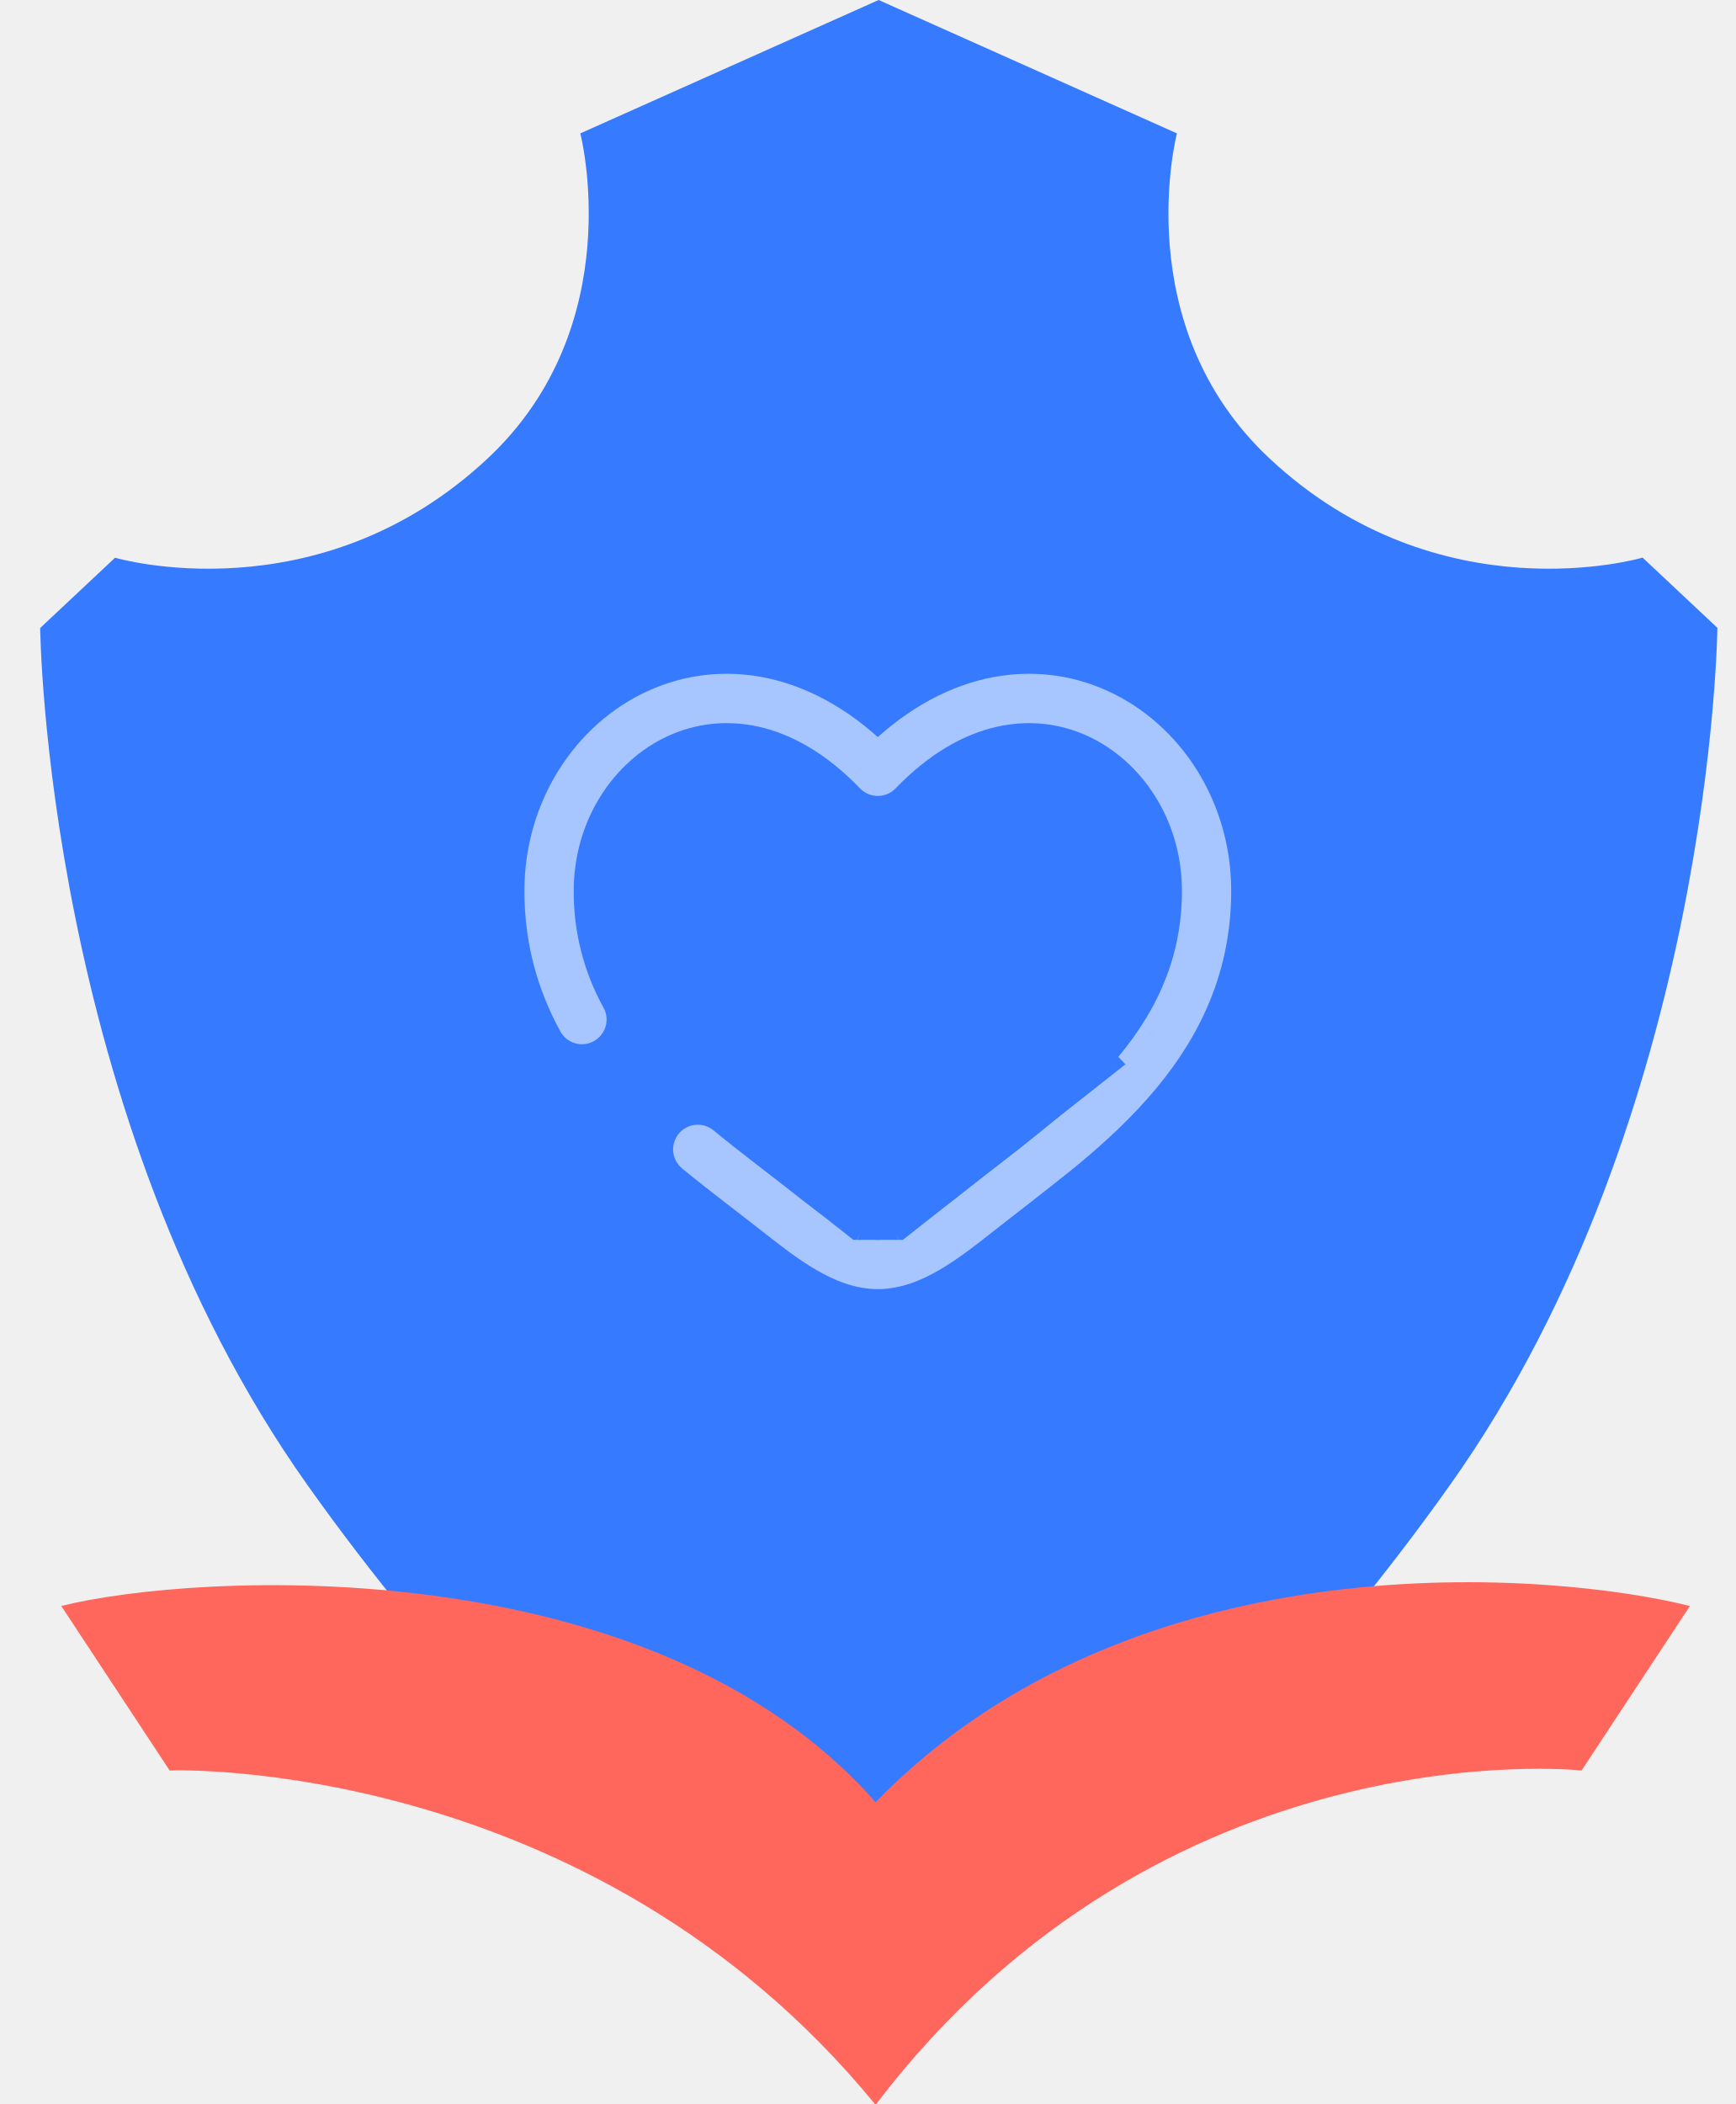
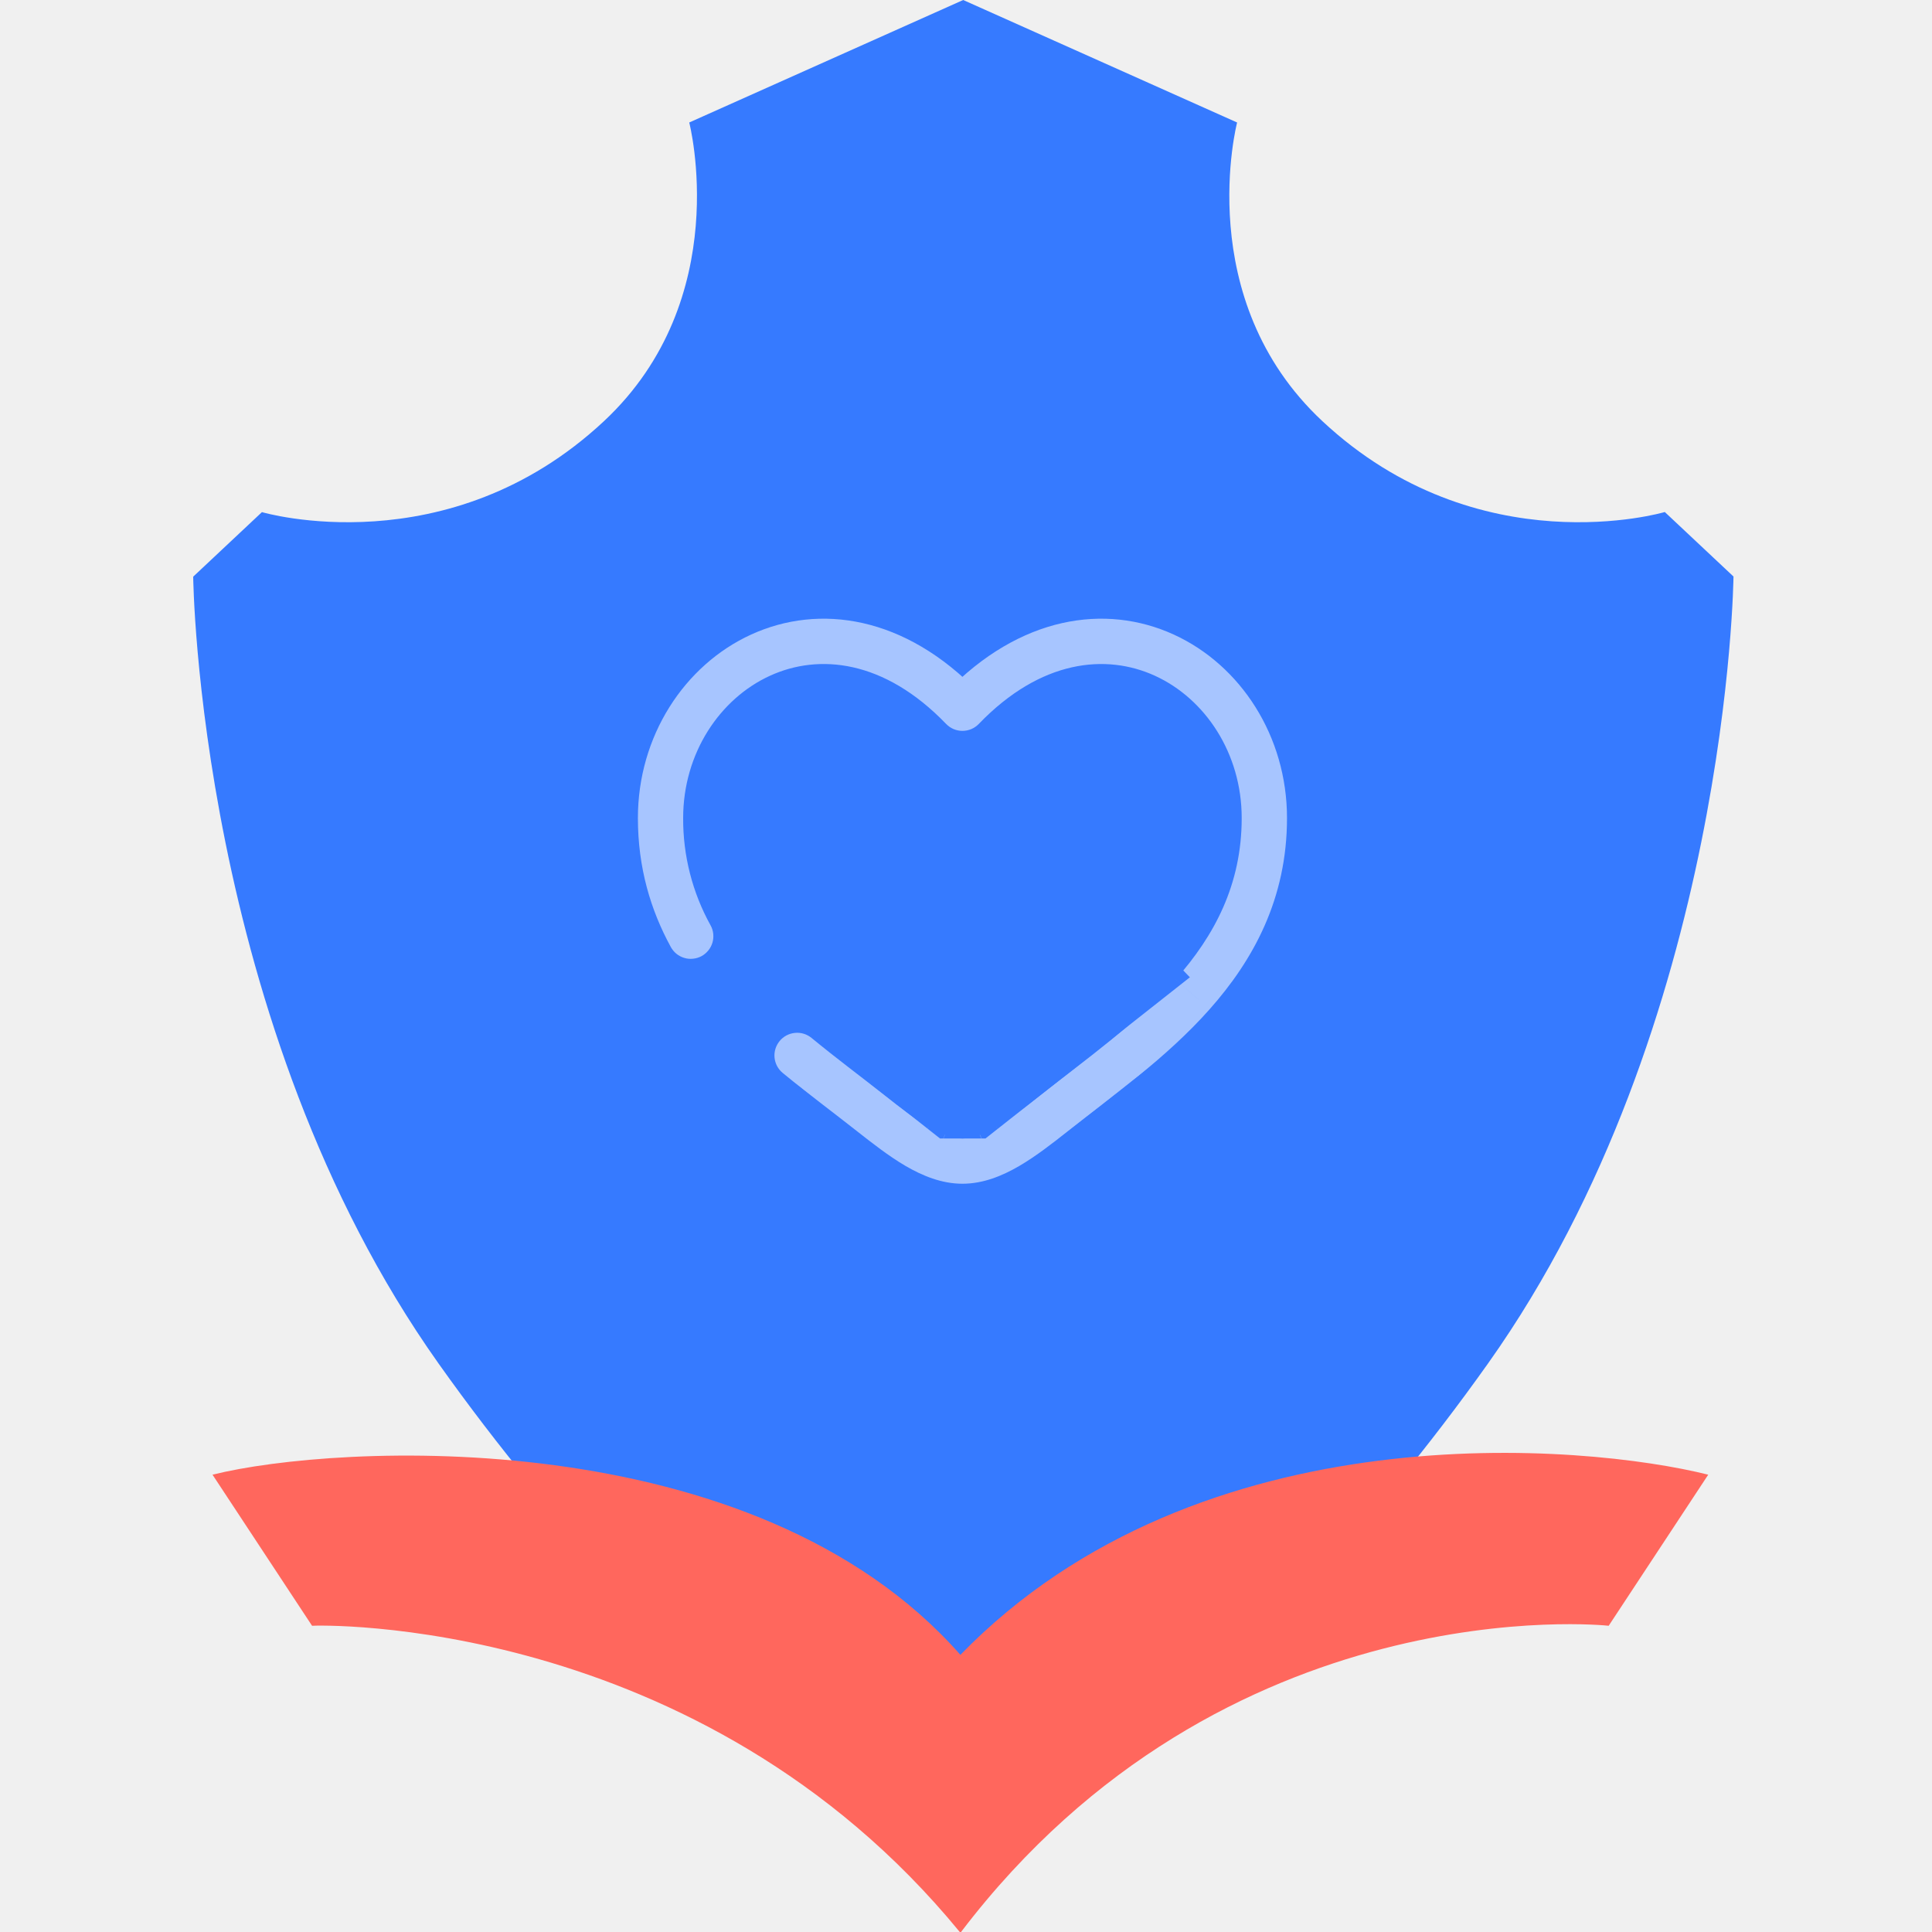
- <svg xmlns="http://www.w3.org/2000/svg" width="33" height="40" viewBox="0 0 33 40" fill="none">
-   <path d="M31.224 10.603C31.224 10.603 27.375 11.738 24.143 8.72C21.426 6.184 22.378 2.536 22.378 2.536L16.706 0L11.034 2.536C11.034 2.536 11.982 6.184 9.268 8.72C6.036 11.738 2.188 10.603 2.188 10.603L0.764 11.939C0.764 11.939 0.854 21.195 5.841 28.226C10.814 35.238 16.681 39.078 16.709 39.096C16.742 39.074 22.605 35.235 27.577 28.222C32.564 21.192 32.654 11.936 32.654 11.936L31.231 10.6L31.224 10.603Z" fill="#367AFF" />
-   <mask id="path-2-inside-1_1559_25149" fill="white">
-     <path d="M16.691 14.663L16.353 14.989C16.397 15.034 16.449 15.07 16.507 15.095C16.565 15.119 16.628 15.132 16.691 15.132C16.754 15.132 16.816 15.119 16.874 15.095C16.932 15.07 16.984 15.034 17.028 14.989L16.691 14.663ZM13.566 21.489C13.47 21.41 13.346 21.372 13.222 21.385C13.098 21.397 12.984 21.457 12.905 21.554C12.826 21.65 12.789 21.773 12.8 21.897C12.813 22.021 12.873 22.135 12.97 22.214L13.566 21.489ZM10.654 19.608C10.683 19.662 10.723 19.71 10.771 19.749C10.819 19.787 10.874 19.816 10.933 19.833C10.992 19.851 11.054 19.856 11.116 19.849C11.177 19.843 11.236 19.824 11.29 19.795C11.344 19.765 11.392 19.725 11.43 19.677C11.469 19.629 11.498 19.574 11.515 19.515C11.532 19.456 11.538 19.394 11.531 19.333C11.524 19.272 11.506 19.212 11.476 19.158L10.654 19.608ZM10.909 16.937C10.909 15.593 11.668 14.465 12.705 13.991C13.713 13.53 15.067 13.652 16.353 14.989L17.028 14.339C15.503 12.753 13.73 12.491 12.315 13.138C10.931 13.771 9.971 15.242 9.971 16.937H10.909ZM14.501 23.415C14.822 23.667 15.165 23.936 15.514 24.14C15.862 24.343 16.259 24.508 16.691 24.508V23.571C16.497 23.571 16.269 23.496 15.987 23.33C15.704 23.165 15.411 22.938 15.082 22.678L14.501 23.415ZM18.88 23.415C19.772 22.711 20.912 21.906 21.806 20.899C22.716 19.874 23.41 18.603 23.41 16.937H22.473C22.473 18.311 21.91 19.369 21.105 20.277C20.283 21.202 19.247 21.931 18.3 22.678L18.88 23.415ZM23.41 16.937C23.41 15.242 22.451 13.771 21.066 13.138C19.651 12.491 17.88 12.753 16.353 14.338L17.028 14.989C18.315 13.653 19.669 13.53 20.676 13.991C21.713 14.465 22.473 15.592 22.473 16.937H23.41ZM18.3 22.678C17.971 22.938 17.678 23.165 17.395 23.33C17.112 23.495 16.884 23.571 16.691 23.571V24.508C17.122 24.508 17.52 24.343 17.868 24.14C18.216 23.936 18.56 23.667 18.88 23.415L18.3 22.678ZM15.082 22.678C14.584 22.286 14.078 21.911 13.566 21.489L12.97 22.214C13.488 22.641 14.037 23.049 14.501 23.415L15.082 22.678ZM11.476 19.159C11.1 18.479 10.904 17.714 10.909 16.937H9.971C9.971 17.961 10.234 18.84 10.654 19.608L11.476 19.159Z" />
+ <svg xmlns="http://www.w3.org/2000/svg" width="40" height="40" viewBox="0 0 40 40" fill="none">
+   <path d="M34.46 10.603C34.46 10.603 30.611 11.738 27.379 8.72C24.662 6.184 25.613 2.536 25.613 2.536L19.942 0L14.27 2.536C14.27 2.536 15.217 6.184 12.504 8.72C9.272 11.738 5.423 10.603 5.423 10.603L4 11.939C4 11.939 4.09 21.195 9.077 28.226C14.05 35.238 19.916 39.078 19.945 39.096C19.977 39.074 25.84 35.235 30.813 28.222C35.8 21.192 35.89 11.936 35.89 11.936L34.467 10.6L34.46 10.603Z" fill="#367AFF" />
+   <mask id="path-2-inside-1_1650_7473" fill="white">
+     <path d="M19.926 14.663L19.589 14.989C19.633 15.034 19.685 15.07 19.743 15.095C19.801 15.119 19.863 15.132 19.926 15.132C19.989 15.132 20.052 15.119 20.11 15.095C20.168 15.07 20.22 15.034 20.264 14.989L19.926 14.663ZM16.802 21.489C16.705 21.41 16.582 21.372 16.458 21.385C16.334 21.397 16.22 21.457 16.141 21.554C16.062 21.65 16.024 21.773 16.036 21.897C16.048 22.021 16.109 22.135 16.205 22.214L16.802 21.489ZM13.889 19.608C13.919 19.662 13.959 19.71 14.007 19.749C14.055 19.787 14.11 19.816 14.169 19.833C14.228 19.851 14.29 19.856 14.351 19.849C14.412 19.843 14.472 19.824 14.526 19.795C14.58 19.765 14.627 19.725 14.666 19.677C14.705 19.629 14.733 19.574 14.751 19.515C14.768 19.456 14.773 19.394 14.767 19.333C14.76 19.272 14.742 19.212 14.712 19.158L13.889 19.608ZM14.144 16.937C14.144 15.593 14.904 14.465 15.941 13.991C16.948 13.53 18.302 13.652 19.589 14.989L20.264 14.339C18.739 12.753 16.966 12.491 15.551 13.138C14.167 13.771 13.207 15.242 13.207 16.937H14.144ZM17.737 23.415C18.057 23.667 18.401 23.936 18.749 24.14C19.098 24.343 19.495 24.508 19.926 24.508V23.571C19.733 23.571 19.505 23.496 19.223 23.33C18.939 23.165 18.646 22.938 18.317 22.678L17.737 23.415ZM22.116 23.415C23.007 22.711 24.148 21.906 25.041 20.899C25.952 19.874 26.646 18.603 26.646 16.937H25.708C25.708 18.311 25.146 19.369 24.341 20.277C23.519 21.202 22.483 21.931 21.535 22.678L22.116 23.415ZM26.646 16.937C26.646 15.242 25.686 13.771 24.302 13.138C22.887 12.491 21.115 12.753 19.589 14.338L20.264 14.989C21.55 13.653 22.904 13.53 23.912 13.991C24.949 14.465 25.708 15.592 25.708 16.937H26.646ZM21.535 22.678C21.206 22.938 20.913 23.165 20.63 23.33C20.348 23.495 20.12 23.571 19.926 23.571V24.508C20.358 24.508 20.755 24.343 21.103 24.14C21.452 23.936 21.795 23.667 22.116 23.415L21.535 22.678ZM18.317 22.678C17.82 22.286 17.314 21.911 16.802 21.489L16.205 22.214C16.724 22.641 17.273 23.049 17.737 23.415L18.317 22.678ZM14.712 19.159C14.335 18.479 14.14 17.714 14.144 16.937H13.207C13.207 17.961 13.469 18.84 13.889 19.608L14.712 19.159Z" />
  </mask>
-   <path d="M16.691 14.663L16.353 14.989C16.397 15.034 16.449 15.07 16.507 15.095C16.565 15.119 16.628 15.132 16.691 15.132C16.754 15.132 16.816 15.119 16.874 15.095C16.932 15.07 16.984 15.034 17.028 14.989L16.691 14.663ZM13.566 21.489C13.47 21.41 13.346 21.372 13.222 21.385C13.098 21.397 12.984 21.457 12.905 21.554C12.826 21.65 12.789 21.773 12.8 21.897C12.813 22.021 12.873 22.135 12.97 22.214L13.566 21.489ZM10.654 19.608C10.683 19.662 10.723 19.71 10.771 19.749C10.819 19.787 10.874 19.816 10.933 19.833C10.992 19.851 11.054 19.856 11.116 19.849C11.177 19.843 11.236 19.824 11.29 19.795C11.344 19.765 11.392 19.725 11.43 19.677C11.469 19.629 11.498 19.574 11.515 19.515C11.532 19.456 11.538 19.394 11.531 19.333C11.524 19.272 11.506 19.212 11.476 19.158L10.654 19.608ZM10.909 16.937C10.909 15.593 11.668 14.465 12.705 13.991C13.713 13.53 15.067 13.652 16.353 14.989L17.028 14.339C15.503 12.753 13.73 12.491 12.315 13.138C10.931 13.771 9.971 15.242 9.971 16.937H10.909ZM14.501 23.415C14.822 23.667 15.165 23.936 15.514 24.14C15.862 24.343 16.259 24.508 16.691 24.508V23.571C16.497 23.571 16.269 23.496 15.987 23.33C15.704 23.165 15.411 22.938 15.082 22.678L14.501 23.415ZM18.88 23.415C19.772 22.711 20.912 21.906 21.806 20.899C22.716 19.874 23.41 18.603 23.41 16.937H22.473C22.473 18.311 21.91 19.369 21.105 20.277C20.283 21.202 19.247 21.931 18.3 22.678L18.88 23.415ZM23.41 16.937C23.41 15.242 22.451 13.771 21.066 13.138C19.651 12.491 17.88 12.753 16.353 14.338L17.028 14.989C18.315 13.653 19.669 13.53 20.676 13.991C21.713 14.465 22.473 15.592 22.473 16.937H23.41ZM18.3 22.678C17.971 22.938 17.678 23.165 17.395 23.33C17.112 23.495 16.884 23.571 16.691 23.571V24.508C17.122 24.508 17.52 24.343 17.868 24.14C18.216 23.936 18.56 23.667 18.88 23.415L18.3 22.678ZM15.082 22.678C14.584 22.286 14.078 21.911 13.566 21.489L12.97 22.214C13.488 22.641 14.037 23.049 14.501 23.415L15.082 22.678ZM11.476 19.159C11.1 18.479 10.904 17.714 10.909 16.937H9.971C9.971 17.961 10.234 18.84 10.654 19.608L11.476 19.159Z" fill="#367AFF" />
-   <path d="M15.082 22.678L56.675 55.48L-26.502 -10.136L15.082 22.678ZM18.88 23.415L-22.713 56.216L60.483 -9.374L18.88 23.415ZM56.375 55.86L56.665 55.492L-26.502 -10.136L-26.792 -9.768L56.375 55.86ZM-23.014 55.835L-22.723 56.203L60.483 -9.374L60.193 -9.743L-23.014 55.835ZM53.882 55.861L54.478 55.136L-27.346 -12.158L-27.943 -11.432L53.882 55.861ZM9.971 69.908H10.909V-36.034H9.971V69.908ZM69.662 24.508V23.571H-36.28V24.508H69.662ZM-26.512 -10.123L-27.092 -9.387L56.094 56.216L56.675 55.48L-26.512 -10.123ZM23.41 -36.034H22.473V69.908H23.41V-36.034ZM-23.294 55.48L-22.713 56.216L60.474 -9.387L59.893 -10.123L-23.294 55.48ZM15.082 22.678L80.703 -60.494L80.669 -60.52L80.636 -60.546L15.082 22.678ZM16.691 14.663L90.177 -61.649L16.691 -132.413L-56.795 -61.649L16.691 14.663ZM16.353 14.989L-59.974 88.459L-59.949 88.484L-59.925 88.51L16.353 14.989ZM17.028 14.989L93.306 88.51L93.322 88.493L93.338 88.477L17.028 14.989ZM18.88 23.415L84.427 106.645L84.463 106.617L84.498 106.589L18.88 23.415ZM13.566 21.489L80.897 -60.305L80.878 -60.32L80.86 -60.335L13.566 21.489ZM12.97 22.214L80.287 -59.591L80.275 -59.601L80.263 -59.61L12.97 22.214ZM10.654 19.608L-82.3 70.434L-82.294 70.446L-82.288 70.458L10.654 19.608ZM11.476 19.158L104.417 -31.691L53.568 -124.632L-39.373 -73.783L11.476 19.158ZM10.909 16.937L116.849 17.539L116.851 17.238V16.937H10.909ZM12.705 13.991L-31.346 -82.359L-31.358 -82.353L-31.37 -82.348L12.705 13.991ZM17.028 14.339L90.477 90.686L166.814 17.248L93.386 -59.099L17.028 14.339ZM12.315 13.138L-31.732 -83.213L-31.748 -83.206L-31.763 -83.199L12.315 13.138ZM14.501 23.415L-51.091 106.61L-51.068 106.628L-51.045 106.645L14.501 23.415ZM15.514 24.14L-38 115.573L-37.939 115.608L-37.878 115.644L15.514 24.14ZM15.987 23.33L69.569 -68.063L69.45 -68.133L69.33 -68.202L15.987 23.33ZM21.806 20.899L-57.395 -49.464L-57.41 -49.447L-57.425 -49.43L21.806 20.899ZM21.105 20.277L100.302 90.644L100.331 90.612L100.359 90.579L21.105 20.277ZM18.3 22.678L-47.285 -60.523L-47.303 -60.509L-47.321 -60.494L18.3 22.678ZM21.066 13.138L65.128 -83.206L65.121 -83.21L65.114 -83.213L21.066 13.138ZM16.353 14.338L-59.96 -59.146L-133.444 17.166L-57.133 90.651L16.353 14.338ZM20.676 13.991L64.751 -82.348L64.739 -82.353L64.727 -82.359L20.676 13.991ZM17.395 23.33L-35.949 -68.202L-35.993 -68.177L-36.037 -68.151L17.395 23.33ZM17.868 24.14L71.259 115.644L71.284 115.629L71.31 115.614L17.868 24.14ZM11.476 19.159L62.271 112.13L155.781 61.04L104.152 -32.173L11.476 19.159ZM-56.795 -61.649L-57.133 -61.324L89.839 91.301L90.177 90.976L-56.795 -61.649ZM-59.925 88.51C-49.999 98.808 -38.098 107 -24.934 112.595L57.949 -82.406C70.997 -76.86 82.793 -68.74 92.631 -58.533L-59.925 88.51ZM-24.934 112.595C-11.77 118.19 2.387 121.074 16.691 121.074V-90.81C30.868 -90.81 44.9 -87.952 57.949 -82.406L-24.934 112.595ZM16.691 121.074C30.994 121.074 45.151 118.19 58.315 112.595L-24.567 -82.406C-11.519 -87.952 2.513 -90.81 16.691 -90.81V121.074ZM58.315 112.595C71.479 107 83.38 98.808 93.306 88.51L-59.25 -58.533C-49.411 -68.74 -37.615 -76.86 -24.567 -82.406L58.315 112.595ZM90.514 -61.324L90.177 -61.649L-56.795 90.976L-56.458 91.301L90.514 -61.324ZM80.86 -60.335C59.062 -78.262 31.036 -86.795 2.947 -84.058L23.497 126.827C-4.344 129.54 -32.123 121.082 -53.728 103.314L80.86 -60.335ZM2.947 -84.058C-25.142 -81.321 -50.993 -67.537 -68.919 -45.74L94.73 88.847C76.962 110.452 51.339 124.114 23.497 126.827L2.947 -84.058ZM-68.919 -45.74C-86.846 -23.943 -95.379 4.083 -92.642 32.172L118.243 11.622C120.956 39.464 112.498 67.242 94.73 88.847L-68.919 -45.74ZM-92.642 32.172C-89.905 60.261 -76.121 86.113 -54.324 104.039L80.263 -59.61C101.868 -41.842 115.53 -16.219 118.243 11.622L-92.642 32.172ZM-82.288 70.458C-75.58 82.717 -66.524 93.535 -55.636 102.294L77.178 -62.797C87.971 -54.115 96.947 -43.392 103.595 -31.241L-82.288 70.458ZM-55.636 102.294C-44.748 111.054 -32.242 117.583 -18.83 121.509L40.697 -81.842C53.99 -77.951 66.386 -71.479 77.178 -62.797L-55.636 102.294ZM-18.83 121.509C-5.419 125.435 8.635 126.68 22.527 125.175L-0.296 -85.476C13.474 -86.968 27.403 -85.733 40.697 -81.842L-18.83 121.509ZM22.527 125.175C36.42 123.67 49.88 119.443 62.139 112.736L-39.559 -73.147C-27.408 -79.795 -14.067 -83.984 -0.296 -85.476L22.527 125.175ZM62.139 112.736C74.398 106.029 85.216 96.973 93.976 86.085L-71.115 -46.73C-62.433 -57.522 -51.71 -66.499 -39.559 -73.147L62.139 112.736ZM93.976 86.085C102.735 75.197 109.264 62.69 113.19 49.279L-90.16 -10.248C-86.269 -23.541 -79.798 -35.938 -71.115 -46.73L93.976 86.085ZM113.19 49.279C117.116 35.867 118.362 21.814 116.857 7.921L-93.795 30.744C-95.287 16.974 -94.052 3.045 -90.16 -10.248L113.19 49.279ZM116.857 7.921C115.352 -5.971 111.125 -19.432 104.417 -31.691L-81.465 70.008C-88.113 57.856 -92.303 44.515 -93.795 30.744L116.857 7.921ZM-39.373 -73.783L-40.196 -73.333L61.503 112.55L62.326 112.1L-39.373 -73.783ZM116.851 16.937C116.851 55.265 95.028 92.831 56.78 110.329L-31.37 -82.348C-71.692 -63.9 -95.033 -24.079 -95.033 16.937H116.851ZM56.756 110.341C37.285 119.243 14.33 122.358 -8.715 117.2C-31.629 112.071 -48.711 100.159 -59.974 88.459L92.68 -58.482C64.17 -88.1 15.556 -103.802 -31.346 -82.359L56.756 110.341ZM89.802 91.336L90.477 90.686L-56.421 -62.008L-57.096 -61.359L89.802 91.336ZM93.386 -59.099C64.814 -88.807 15.8 -104.943 -31.732 -83.213L56.363 109.489C36.418 118.607 13.582 121.268 -8.676 116.248C-30.787 111.261 -47.757 99.81 -59.33 87.777L93.386 -59.099ZM-31.763 -83.199C-72.461 -64.578 -95.971 -24.393 -95.971 16.937H115.913C115.913 54.876 94.324 92.121 56.393 109.475L-31.763 -83.199ZM-51.045 106.645C-50.969 106.706 -49.463 107.902 -47.619 109.253C-45.735 110.633 -42.384 113.007 -38 115.573L69.027 -67.293C73.063 -64.931 76.068 -62.794 77.613 -61.662C79.117 -60.56 80.291 -59.624 80.047 -59.816L-51.045 106.645ZM-37.878 115.644C-30.229 120.107 -10.655 130.45 16.691 130.45V-81.434C43.174 -81.434 61.952 -71.422 68.905 -67.365L-37.878 115.644ZM16.691 -82.371C43.326 -82.371 62.263 -72.346 69.569 -68.063L-37.595 114.723C-29.724 119.338 -10.332 129.513 16.691 129.513V-82.371ZM69.33 -68.202C73.556 -65.74 76.688 -63.504 78.236 -62.367C79.076 -61.751 79.731 -61.249 80.103 -60.962C80.297 -60.812 80.451 -60.692 80.545 -60.618C80.638 -60.545 80.701 -60.496 80.703 -60.494L-50.539 105.85C-50.397 105.963 -48.936 107.124 -47.134 108.446C-45.285 109.803 -41.865 112.235 -37.357 114.863L69.33 -68.202ZM84.498 106.589C84.143 106.869 83.497 107.367 84.335 106.721C84.783 106.375 85.956 105.468 87.357 104.324C90.007 102.159 95.313 97.677 101.037 91.228L-57.425 -49.43C-52.595 -54.871 -48.307 -58.448 -46.673 -59.782C-46.198 -60.17 -45.813 -60.476 -45.565 -60.672C-45.438 -60.771 -45.337 -60.85 -45.271 -60.901C-45.205 -60.953 -45.163 -60.985 -45.159 -60.988C-44.814 -61.254 -45.937 -60.392 -46.738 -59.76L84.498 106.589ZM101.006 91.262C113.724 76.948 129.352 51.681 129.352 16.937H-82.532C-82.532 -14.474 -68.291 -37.2 -57.395 -49.464L101.006 91.262ZM-83.469 16.937C-83.469 2.519 -80.386 -11.339 -74.919 -23.795C-69.669 -35.759 -63.102 -44.443 -58.149 -50.026L100.359 90.579C112.93 76.408 128.415 51.374 128.415 16.937H-83.469ZM-58.092 -50.091C-53.207 -55.588 -48.856 -59.212 -47.187 -60.573C-46.309 -61.289 -45.653 -61.792 -45.746 -61.72C-45.757 -61.711 -45.773 -61.7 -45.847 -61.643C-45.904 -61.598 -46.015 -61.513 -46.135 -61.42C-46.374 -61.235 -46.79 -60.913 -47.285 -60.523L83.884 105.879C83.58 106.119 83.069 106.513 83.79 105.956C84.184 105.652 85.327 104.769 86.686 103.661C89.315 101.518 94.595 97.067 100.302 90.644L-58.092 -50.091ZM129.352 16.937C129.352 -24.37 105.862 -64.577 65.128 -83.206L-22.996 109.483C-60.96 92.12 -82.532 54.853 -82.532 16.937H129.352ZM65.114 -83.213C17.566 -104.95 -31.417 -88.788 -59.96 -59.146L92.666 87.823C81.112 99.823 64.158 111.265 42.053 116.249C19.793 121.268 -3.042 118.605 -22.981 109.489L65.114 -83.213ZM-57.133 90.651L-56.458 91.301L90.514 -61.324L89.839 -61.974L-57.133 90.651ZM93.338 88.477C82.08 100.167 65.008 112.069 42.108 117.197C19.076 122.355 -3.885 119.251 -23.375 110.341L64.727 -82.359C17.799 -103.814 -30.801 -88.074 -59.281 -58.5L93.338 88.477ZM-23.399 110.329C-61.636 92.836 -83.469 55.276 -83.469 16.937H128.415C128.415 -24.091 105.062 -63.905 64.751 -82.348L-23.399 110.329ZM-47.321 -60.494C-47.319 -60.496 -47.256 -60.545 -47.164 -60.618C-47.069 -60.692 -46.916 -60.812 -46.721 -60.962C-46.35 -61.249 -45.695 -61.751 -44.855 -62.367C-43.306 -63.504 -40.175 -65.74 -35.949 -68.202L70.738 114.863C75.247 112.235 78.667 109.803 80.515 108.446C82.317 107.124 83.778 105.963 83.92 105.85L-47.321 -60.494ZM-36.037 -68.151C-28.997 -72.263 -10.041 -82.371 16.691 -82.371V129.513C43.81 129.513 63.221 119.253 70.826 114.811L-36.037 -68.151ZM16.691 130.45C44.037 130.45 63.61 120.107 71.259 115.644L-35.524 -67.365C-28.571 -71.422 -9.793 -81.434 16.691 -81.434V130.45ZM71.31 115.614C75.74 113.026 79.123 110.629 81.019 109.239C82.866 107.885 84.385 106.678 84.427 106.645L-46.666 -59.816C-46.946 -59.596 -45.758 -60.543 -44.25 -61.648C-42.693 -62.79 -39.656 -64.951 -35.575 -67.335L71.31 115.614ZM80.636 -60.546C80.376 -60.752 80.144 -60.933 79.952 -61.082C79.761 -61.23 79.596 -61.358 79.476 -61.451C79.415 -61.498 79.36 -61.54 79.317 -61.574C79.278 -61.604 79.232 -61.639 79.211 -61.656C79.151 -61.702 79.146 -61.705 79.156 -61.698C79.17 -61.687 79.225 -61.644 79.307 -61.581C79.389 -61.516 79.508 -61.423 79.655 -61.307C79.946 -61.077 80.375 -60.734 80.897 -60.305L-53.765 103.284C-52.26 104.522 -51.005 105.495 -50.497 105.888C-50.361 105.993 -50.24 106.087 -50.174 106.138C-50.089 106.203 -50.076 106.213 -50.062 106.224C-50.039 106.241 -50.215 106.106 -50.473 105.902L80.636 -60.546ZM-54.347 104.02C-52.807 105.287 -51.511 106.29 -51.028 106.663C-50.89 106.77 -50.768 106.864 -50.7 106.916C-50.658 106.949 -50.64 106.962 -50.616 106.981C-50.607 106.988 -50.6 106.993 -50.595 106.997C-50.59 107.001 -50.588 107.002 -50.588 107.002C-50.588 107.002 -50.591 107 -50.596 106.996C-50.601 106.993 -50.608 106.987 -50.618 106.979C-50.638 106.964 -50.669 106.939 -50.71 106.908C-50.788 106.847 -50.921 106.744 -51.091 106.61L80.093 -59.781C79.807 -60.006 79.556 -60.202 79.357 -60.357C79.158 -60.511 78.987 -60.644 78.866 -60.737C78.805 -60.784 78.749 -60.827 78.706 -60.861C78.667 -60.891 78.621 -60.926 78.599 -60.943C78.539 -60.989 78.532 -60.994 78.54 -60.989C78.551 -60.98 78.603 -60.94 78.68 -60.88C78.758 -60.819 78.873 -60.729 79.016 -60.616C79.159 -60.503 79.34 -60.359 79.55 -60.191C79.76 -60.022 80.008 -59.821 80.287 -59.591L-54.347 104.02ZM104.152 -32.173C112.576 -16.965 116.948 0.154 116.849 17.539L-95.032 16.335C-95.139 35.274 -90.376 53.923 -81.199 70.491L104.152 -32.173ZM-95.971 16.937C-95.971 37.144 -90.534 55.376 -82.3 70.434L103.608 -31.218C111.001 -17.696 115.913 -1.222 115.913 16.937H-95.971ZM61.449 112.579L62.271 112.13L-39.319 -73.812L-40.141 -73.363L61.449 112.579Z" fill="#A7C5FF" mask="url(#path-2-inside-1_1559_25149)" />
-   <path d="M16.661 40C22.121 32.829 30.005 33.65 30.071 33.66L32.132 30.532C29.603 29.898 21.614 29.149 16.648 34.262C12.369 29.401 3.693 29.898 1.165 30.532L3.226 33.66C3.291 33.65 11.224 33.401 16.635 40" fill="#FF675D" />
+   <path d="M19.926 14.663L19.589 14.989C19.633 15.034 19.685 15.07 19.743 15.095C19.801 15.119 19.863 15.132 19.926 15.132C19.989 15.132 20.052 15.119 20.11 15.095C20.168 15.07 20.22 15.034 20.264 14.989L19.926 14.663ZM16.802 21.489C16.705 21.41 16.582 21.372 16.458 21.385C16.334 21.397 16.22 21.457 16.141 21.554C16.062 21.65 16.024 21.773 16.036 21.897C16.048 22.021 16.109 22.135 16.205 22.214L16.802 21.489ZM13.889 19.608C13.919 19.662 13.959 19.71 14.007 19.749C14.055 19.787 14.11 19.816 14.169 19.833C14.228 19.851 14.29 19.856 14.351 19.849C14.412 19.843 14.472 19.824 14.526 19.795C14.58 19.765 14.627 19.725 14.666 19.677C14.705 19.629 14.733 19.574 14.751 19.515C14.768 19.456 14.773 19.394 14.767 19.333C14.76 19.272 14.742 19.212 14.712 19.158L13.889 19.608ZM14.144 16.937C14.144 15.593 14.904 14.465 15.941 13.991C16.948 13.53 18.302 13.652 19.589 14.989L20.264 14.339C18.739 12.753 16.966 12.491 15.551 13.138C14.167 13.771 13.207 15.242 13.207 16.937H14.144ZM17.737 23.415C18.057 23.667 18.401 23.936 18.749 24.14C19.098 24.343 19.495 24.508 19.926 24.508V23.571C19.733 23.571 19.505 23.496 19.223 23.33C18.939 23.165 18.646 22.938 18.317 22.678L17.737 23.415ZM22.116 23.415C23.007 22.711 24.148 21.906 25.041 20.899C25.952 19.874 26.646 18.603 26.646 16.937H25.708C25.708 18.311 25.146 19.369 24.341 20.277C23.519 21.202 22.483 21.931 21.535 22.678L22.116 23.415ZM26.646 16.937C26.646 15.242 25.686 13.771 24.302 13.138C22.887 12.491 21.115 12.753 19.589 14.338L20.264 14.989C21.55 13.653 22.904 13.53 23.912 13.991C24.949 14.465 25.708 15.592 25.708 16.937H26.646ZM21.535 22.678C21.206 22.938 20.913 23.165 20.63 23.33C20.348 23.495 20.12 23.571 19.926 23.571V24.508C20.358 24.508 20.755 24.343 21.103 24.14C21.452 23.936 21.795 23.667 22.116 23.415L21.535 22.678ZM18.317 22.678C17.82 22.286 17.314 21.911 16.802 21.489L16.205 22.214C16.724 22.641 17.273 23.049 17.737 23.415L18.317 22.678ZM14.712 19.159C14.335 18.479 14.14 17.714 14.144 16.937H13.207C13.207 17.961 13.469 18.84 13.889 19.608L14.712 19.159Z" fill="#367AFF" />
+   <path d="M18.317 22.678L59.911 55.48L-23.266 -10.136L18.317 22.678ZM22.116 23.415L-19.477 56.216L63.719 -9.374L22.116 23.415ZM59.611 55.86L59.901 55.492L-23.266 -10.136L-23.556 -9.768L59.611 55.86ZM-19.778 55.835L-19.487 56.203L63.719 -9.374L63.428 -9.743L-19.778 55.835ZM57.118 55.861L57.714 55.136L-24.111 -12.158L-24.707 -11.432L57.118 55.861ZM13.207 69.908H14.144V-36.034H13.207V69.908ZM72.897 24.508V23.571H-33.045V24.508H72.897ZM-23.276 -10.123L-23.857 -9.387L59.33 56.216L59.911 55.48L-23.276 -10.123ZM26.646 -36.034H25.708V69.908H26.646V-36.034ZM-20.058 55.48L-19.477 56.216L63.709 -9.387L63.129 -10.123L-20.058 55.48ZM18.317 22.678L83.938 -60.494L83.905 -60.52L83.872 -60.546L18.317 22.678ZM19.926 14.663L93.412 -61.649L19.926 -132.413L-53.559 -61.649L19.926 14.663ZM19.589 14.989L-56.738 88.459L-56.714 88.484L-56.69 88.51L19.589 14.989ZM20.264 14.989L96.542 88.51L96.558 88.493L96.573 88.477L20.264 14.989ZM22.116 23.415L87.662 106.645L87.698 106.617L87.734 106.589L22.116 23.415ZM16.802 21.489L84.132 -60.305L84.114 -60.32L84.095 -60.335L16.802 21.489ZM16.205 22.214L83.522 -59.591L83.511 -59.601L83.499 -59.61L16.205 22.214ZM13.889 19.608L-79.065 70.434L-79.058 70.446L-79.052 70.458L13.889 19.608ZM14.712 19.158L107.653 -31.691L56.804 -124.632L-36.137 -73.783L14.712 19.158ZM14.144 16.937L120.085 17.539L120.086 17.238V16.937H14.144ZM15.941 13.991L-28.11 -82.359L-28.122 -82.353L-28.134 -82.348L15.941 13.991ZM20.264 14.339L93.713 90.686L170.05 17.248L96.622 -59.099L20.264 14.339ZM15.551 13.138L-28.497 -83.213L-28.512 -83.206L-28.527 -83.199L15.551 13.138ZM17.737 23.415L-47.855 106.61L-47.832 106.628L-47.81 106.645L17.737 23.415ZM18.749 24.14L-34.764 115.573L-34.703 115.608L-34.642 115.644L18.749 24.14ZM19.223 23.33L72.805 -68.063L72.685 -68.133L72.566 -68.202L19.223 23.33ZM25.041 20.899L-54.159 -49.464L-54.175 -49.447L-54.19 -49.43L25.041 20.899ZM24.341 20.277L103.537 90.644L103.566 90.612L103.595 90.579L24.341 20.277ZM21.535 22.678L-44.049 -60.523L-44.067 -60.509L-44.086 -60.494L21.535 22.678ZM24.302 13.138L68.364 -83.206L68.356 -83.21L68.349 -83.213L24.302 13.138ZM19.589 14.338L-56.724 -59.146L-130.208 17.166L-53.897 90.651L19.589 14.338ZM23.912 13.991L67.987 -82.348L67.975 -82.353L67.963 -82.359L23.912 13.991ZM20.63 23.33L-32.713 -68.202L-32.757 -68.177L-32.801 -68.151L20.63 23.33ZM21.103 24.14L74.495 115.644L74.52 115.629L74.546 115.614L21.103 24.14ZM14.712 19.159L65.507 112.13L159.017 61.04L107.388 -32.173L14.712 19.159ZM-53.559 -61.649L-53.897 -61.324L93.075 91.301L93.412 90.976L-53.559 -61.649ZM-56.69 88.51C-46.763 98.808 -34.862 107 -21.698 112.595L61.184 -82.406C74.232 -76.86 86.028 -68.74 95.867 -58.533L-56.69 88.51ZM-21.698 112.595C-8.534 118.19 5.623 121.074 19.926 121.074V-90.81C34.104 -90.81 48.136 -87.952 61.184 -82.406L-21.698 112.595ZM19.926 121.074C34.23 121.074 48.387 118.19 61.551 112.595L-21.331 -82.406C-8.283 -87.952 5.749 -90.81 19.926 -90.81V121.074ZM61.551 112.595C74.715 107 86.616 98.808 96.542 88.51L-56.014 -58.533C-46.176 -68.74 -34.38 -76.86 -21.331 -82.406L61.551 112.595ZM93.75 -61.324L93.412 -61.649L-53.559 90.976L-53.222 91.301L93.75 -61.324ZM84.095 -60.335C62.298 -78.262 34.272 -86.795 6.183 -84.058L26.733 126.827C-1.108 129.54 -28.887 121.082 -50.492 103.314L84.095 -60.335ZM6.183 -84.058C-21.906 -81.321 -47.757 -67.537 -65.684 -45.74L97.966 88.847C80.197 110.452 54.574 124.114 26.733 126.827L6.183 -84.058ZM-65.684 -45.74C-83.61 -23.943 -92.144 4.083 -89.406 32.172L121.479 11.622C124.192 39.464 115.734 67.242 97.966 88.847L-65.684 -45.74ZM-89.406 32.172C-86.669 60.261 -72.886 86.113 -51.089 104.039L83.499 -59.61C105.104 -41.842 118.766 -16.219 121.479 11.622L-89.406 32.172ZM-79.052 70.458C-72.345 82.717 -63.289 93.535 -52.401 102.294L80.414 -62.797C91.206 -54.115 100.183 -43.392 106.831 -31.241L-79.052 70.458ZM-52.401 102.294C-41.513 111.054 -29.006 117.583 -15.595 121.509L43.932 -81.842C57.225 -77.951 69.622 -71.479 80.414 -62.797L-52.401 102.294ZM-15.595 121.509C-2.183 125.435 11.87 126.68 25.763 125.175L2.94 -85.476C16.71 -86.968 30.639 -85.733 43.932 -81.842L-15.595 121.509ZM25.763 125.175C39.656 123.67 53.116 119.443 65.375 112.736L-36.324 -73.147C-24.172 -79.795 -10.831 -83.984 2.94 -85.476L25.763 125.175ZM65.375 112.736C77.634 106.029 88.452 96.973 97.212 86.085L-67.88 -46.73C-59.197 -57.522 -48.475 -66.499 -36.324 -73.147L65.375 112.736ZM97.212 86.085C105.971 75.197 112.5 62.69 116.426 49.279L-86.925 -10.248C-83.033 -23.541 -76.562 -35.938 -67.88 -46.73L97.212 86.085ZM116.426 49.279C120.352 35.867 121.598 21.814 120.092 7.921L-90.559 30.744C-92.051 16.974 -90.816 3.045 -86.925 -10.248L116.426 49.279ZM120.092 7.921C118.587 -5.971 114.36 -19.432 107.653 -31.691L-78.229 70.008C-84.877 57.856 -89.067 44.515 -90.559 30.744L120.092 7.921ZM-36.137 -73.783L-36.96 -73.333L64.739 112.55L65.561 112.1L-36.137 -73.783ZM120.086 16.937C120.086 55.265 98.263 92.831 60.016 110.329L-28.134 -82.348C-68.456 -63.9 -91.798 -24.079 -91.798 16.937H120.086ZM59.992 110.341C40.52 119.243 17.565 122.358 -5.479 117.2C-28.393 112.071 -45.476 100.159 -56.738 88.459L95.916 -58.482C67.406 -88.1 18.791 -103.802 -28.11 -82.359L59.992 110.341ZM93.038 91.336L93.713 90.686L-53.185 -62.008L-53.86 -61.359L93.038 91.336ZM96.622 -59.099C68.05 -88.807 19.036 -104.943 -28.497 -83.213L59.598 109.489C39.654 118.607 16.817 121.268 -5.441 116.248C-27.552 111.261 -44.521 99.81 -56.094 87.777L96.622 -59.099ZM-28.527 -83.199C-69.226 -64.578 -92.735 -24.393 -92.735 16.937H119.149C119.149 54.876 97.559 92.121 59.629 109.475L-28.527 -83.199ZM-47.81 106.645C-47.733 106.706 -46.227 107.902 -44.383 109.253C-42.499 110.633 -39.148 113.007 -34.764 115.573L72.263 -67.293C76.299 -64.931 79.303 -62.794 80.849 -61.662C82.353 -60.56 83.527 -59.624 83.283 -59.816L-47.81 106.645ZM-34.642 115.644C-26.993 120.107 -7.42 130.45 19.926 130.45V-81.434C46.41 -81.434 65.188 -71.422 72.141 -67.365L-34.642 115.644ZM19.926 -82.371C46.562 -82.371 65.499 -72.346 72.805 -68.063L-34.36 114.723C-26.489 119.338 -7.097 129.513 19.926 129.513V-82.371ZM72.566 -68.202C76.791 -65.74 79.923 -63.504 81.472 -62.367C82.312 -61.751 82.967 -61.249 83.338 -60.962C83.533 -60.812 83.686 -60.692 83.781 -60.618C83.873 -60.545 83.936 -60.496 83.938 -60.494L-47.303 105.85C-47.161 105.963 -45.7 107.124 -43.898 108.446C-42.05 109.803 -38.63 112.235 -34.121 114.863L72.566 -68.202ZM87.734 106.589C87.379 106.869 86.733 107.367 87.57 106.721C88.019 106.375 89.191 105.468 90.593 104.324C93.243 102.159 98.549 97.677 104.272 91.228L-54.19 -49.43C-49.36 -54.871 -45.071 -58.448 -43.437 -59.782C-42.962 -60.17 -42.577 -60.476 -42.329 -60.672C-42.203 -60.771 -42.102 -60.85 -42.035 -60.901C-41.969 -60.953 -41.927 -60.985 -41.924 -60.988C-41.578 -61.254 -42.701 -60.392 -43.502 -59.76L87.734 106.589ZM104.242 91.262C116.959 76.948 132.588 51.681 132.588 16.937H-79.296C-79.296 -14.474 -65.055 -37.2 -54.159 -49.464L104.242 91.262ZM-80.234 16.937C-80.234 2.519 -77.15 -11.339 -71.684 -23.795C-66.433 -35.759 -59.866 -44.443 -54.914 -50.026L103.595 90.579C116.165 76.408 131.65 51.374 131.65 16.937H-80.234ZM-54.856 -50.091C-49.972 -55.588 -45.621 -59.212 -43.951 -60.573C-43.073 -61.289 -42.418 -61.792 -42.51 -61.72C-42.522 -61.711 -42.537 -61.7 -42.611 -61.643C-42.669 -61.598 -42.779 -61.513 -42.9 -61.42C-43.139 -61.235 -43.555 -60.913 -44.049 -60.523L87.119 105.879C86.816 106.119 86.304 106.513 87.026 105.956C87.42 105.652 88.563 104.769 89.922 103.661C92.551 101.518 97.831 97.067 103.537 90.644L-54.856 -50.091ZM132.588 16.937C132.588 -24.37 109.097 -64.577 68.364 -83.206L-19.76 109.483C-57.724 92.12 -79.296 54.853 -79.296 16.937H132.588ZM68.349 -83.213C20.801 -104.95 -28.182 -88.788 -56.724 -59.146L95.902 87.823C84.347 99.823 67.394 111.265 45.289 116.249C23.028 121.268 0.193 118.605 -19.746 109.489L68.349 -83.213ZM-53.897 90.651L-53.222 91.301L93.75 -61.324L93.075 -61.974L-53.897 90.651ZM96.573 88.477C85.316 100.167 68.244 112.069 45.344 117.197C22.311 122.355 -0.649 119.251 -20.139 110.341L67.963 -82.359C21.035 -103.814 -27.565 -88.074 -56.046 -58.5L96.573 88.477ZM-20.163 110.329C-58.4 92.836 -80.234 55.276 -80.234 16.937H131.65C131.65 -24.091 108.298 -63.905 67.987 -82.348L-20.163 110.329ZM-44.086 -60.494C-44.084 -60.496 -44.02 -60.545 -43.928 -60.618C-43.834 -60.692 -43.68 -60.812 -43.486 -60.962C-43.114 -61.249 -42.459 -61.751 -41.619 -62.367C-40.071 -63.504 -36.939 -65.74 -32.713 -68.202L73.974 114.863C78.482 112.235 81.902 109.803 83.751 108.446C85.552 107.124 87.014 105.963 87.156 105.85L-44.086 -60.494ZM-32.801 -68.151C-25.762 -72.263 -6.805 -82.371 19.926 -82.371V129.513C47.045 129.513 66.457 119.253 74.062 114.811L-32.801 -68.151ZM19.926 130.45C47.272 130.45 66.846 120.107 74.495 115.644L-32.288 -67.365C-25.335 -71.422 -6.557 -81.434 19.926 -81.434V130.45ZM74.546 115.614C78.976 113.026 82.358 110.629 84.255 109.239C86.102 107.885 87.621 106.678 87.662 106.645L-43.43 -59.816C-43.71 -59.596 -42.522 -60.543 -41.015 -61.648C-39.457 -62.79 -36.42 -64.951 -32.339 -67.335L74.546 115.614ZM83.872 -60.546C83.612 -60.752 83.379 -60.933 83.188 -61.082C82.997 -61.23 82.832 -61.358 82.712 -61.451C82.651 -61.498 82.596 -61.54 82.553 -61.574C82.513 -61.604 82.468 -61.639 82.447 -61.656C82.387 -61.702 82.382 -61.705 82.392 -61.698C82.406 -61.687 82.461 -61.644 82.543 -61.581C82.625 -61.516 82.744 -61.423 82.891 -61.307C83.182 -61.077 83.611 -60.734 84.132 -60.305L-50.529 103.284C-49.024 104.522 -47.769 105.495 -47.262 105.888C-47.126 105.993 -47.004 106.087 -46.938 106.138C-46.853 106.203 -46.84 106.213 -46.826 106.224C-46.804 106.241 -46.98 106.106 -47.237 105.902L83.872 -60.546ZM-51.112 104.02C-49.571 105.287 -48.275 106.29 -47.792 106.663C-47.655 106.77 -47.532 106.864 -47.464 106.916C-47.422 106.949 -47.405 106.962 -47.38 106.981C-47.371 106.988 -47.364 106.993 -47.359 106.997C-47.355 107.001 -47.352 107.002 -47.352 107.002C-47.352 107.002 -47.355 107 -47.36 106.996C-47.365 106.993 -47.373 106.987 -47.383 106.979C-47.402 106.964 -47.434 106.939 -47.474 106.908C-47.553 106.847 -47.685 106.744 -47.855 106.61L83.329 -59.781C83.043 -60.006 82.791 -60.202 82.592 -60.357C82.394 -60.511 82.223 -60.644 82.102 -60.737C82.04 -60.784 81.985 -60.827 81.942 -60.861C81.902 -60.891 81.856 -60.926 81.835 -60.943C81.775 -60.989 81.768 -60.994 81.775 -60.989C81.787 -60.98 81.838 -60.94 81.916 -60.88C81.993 -60.819 82.109 -60.729 82.252 -60.616C82.395 -60.503 82.576 -60.359 82.786 -60.191C82.996 -60.022 83.243 -59.821 83.522 -59.591L-51.112 104.02ZM107.388 -32.173C115.811 -16.965 120.184 0.154 120.085 17.539L-91.796 16.335C-91.904 35.274 -87.14 53.923 -77.964 70.491L107.388 -32.173ZM-92.735 16.937C-92.735 37.144 -87.298 55.376 -79.065 70.434L106.843 -31.218C114.237 -17.696 119.149 -1.222 119.149 16.937H-92.735ZM64.684 112.579L65.507 112.13L-36.083 -73.812L-36.906 -73.363L64.684 112.579Z" fill="#A7C5FF" mask="url(#path-2-inside-1_1650_7473)" />
+   <path d="M19.897 40C25.357 32.829 33.241 33.65 33.306 33.66L35.367 30.532C32.839 29.898 24.85 29.149 19.884 34.262C15.605 29.401 6.929 29.898 4.4 30.532L6.461 33.66C6.527 33.65 14.46 33.401 19.871 40" fill="#FF675D" />
</svg>
